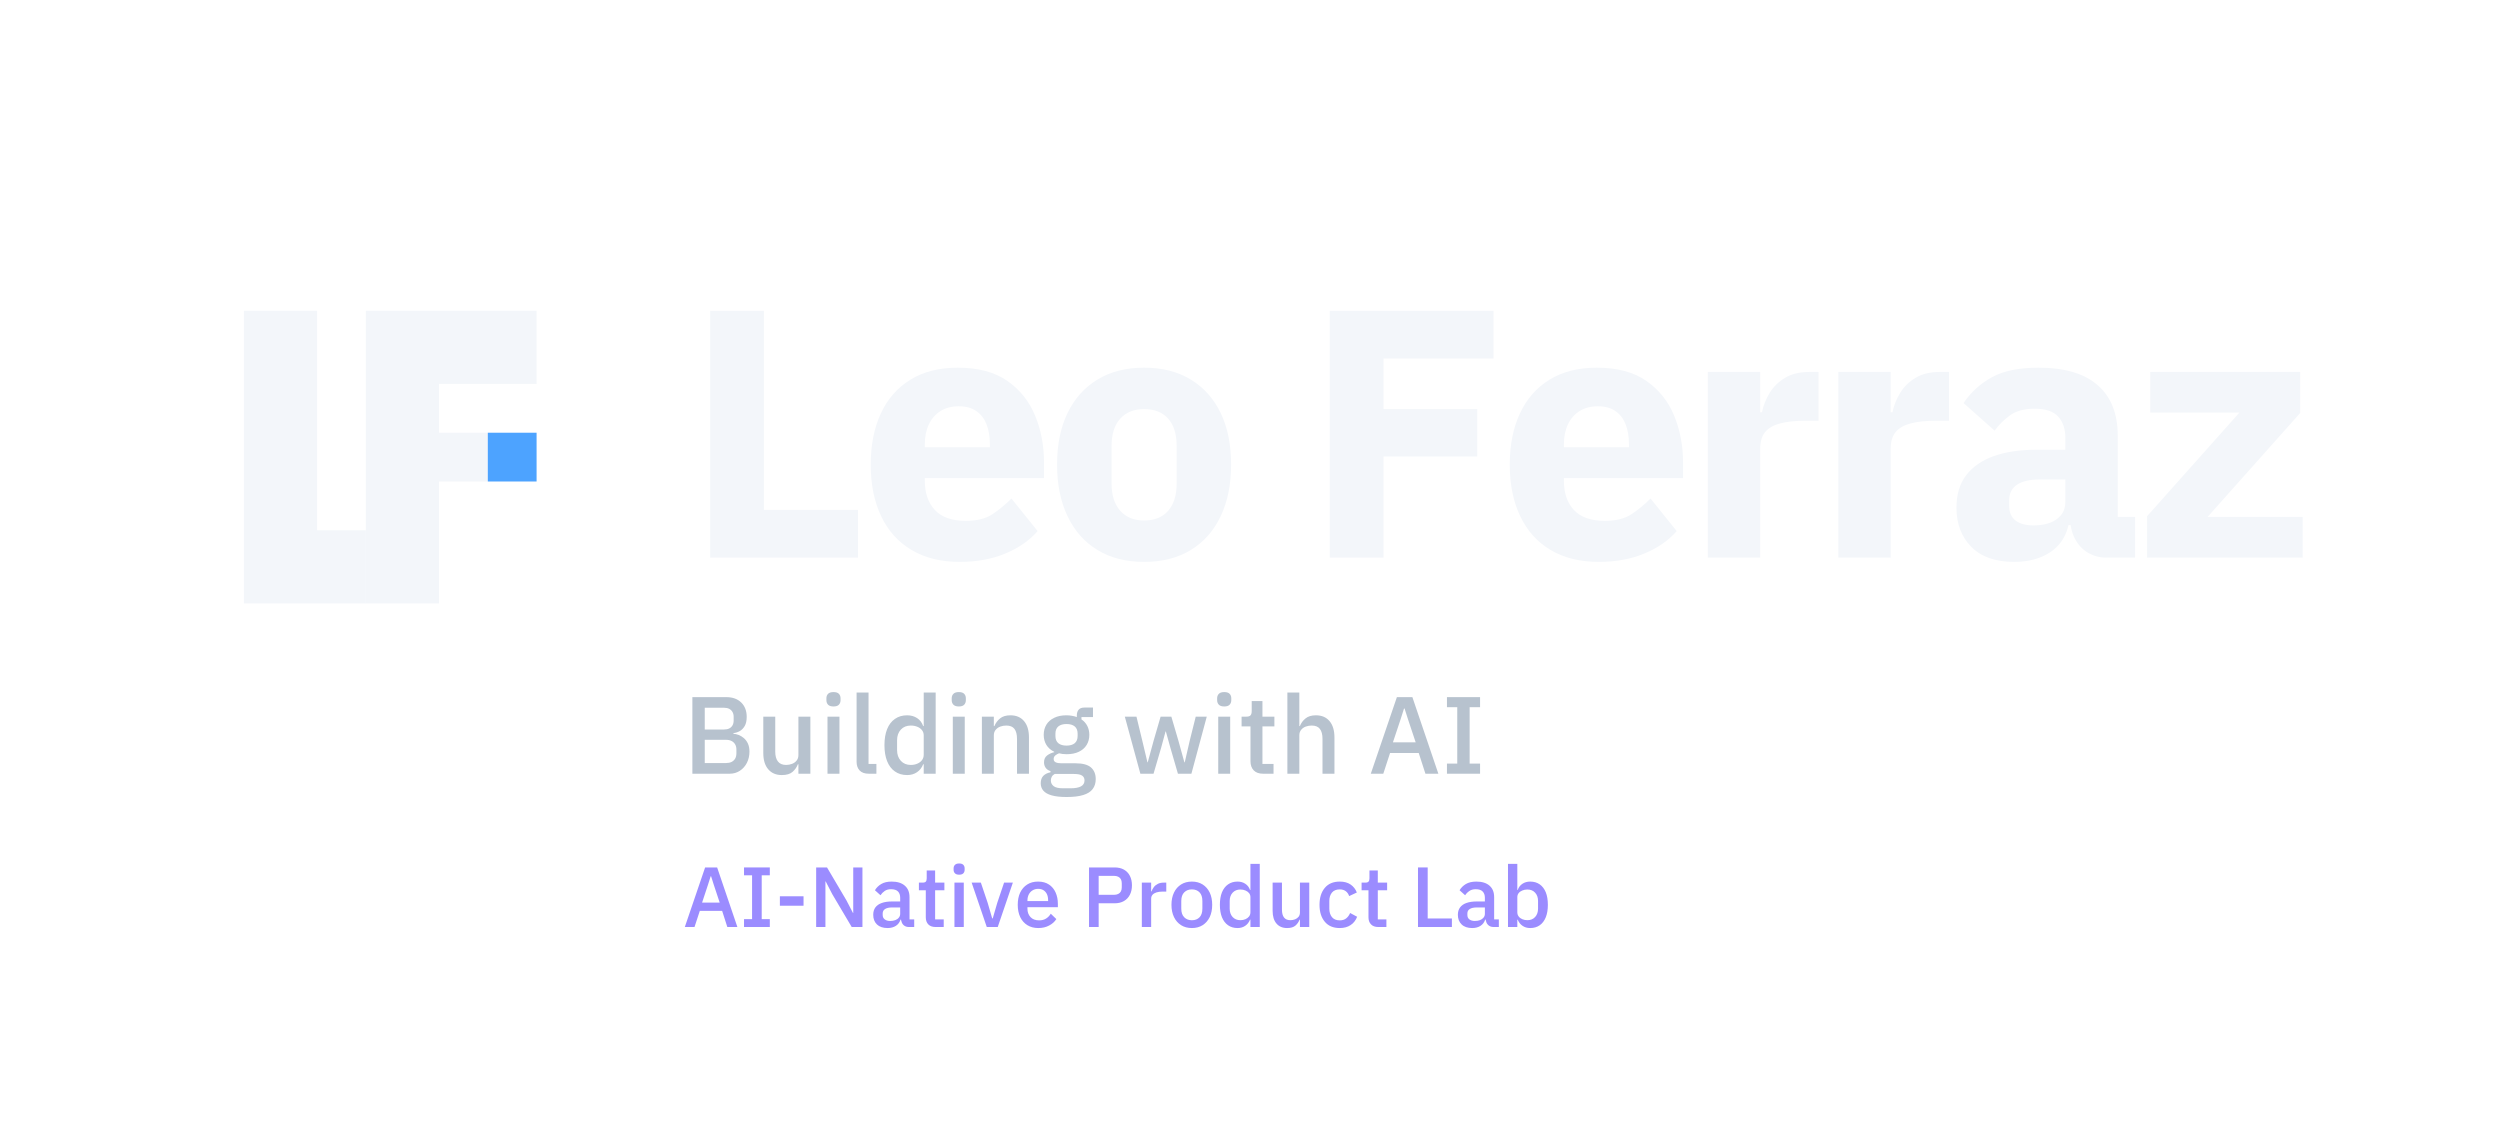
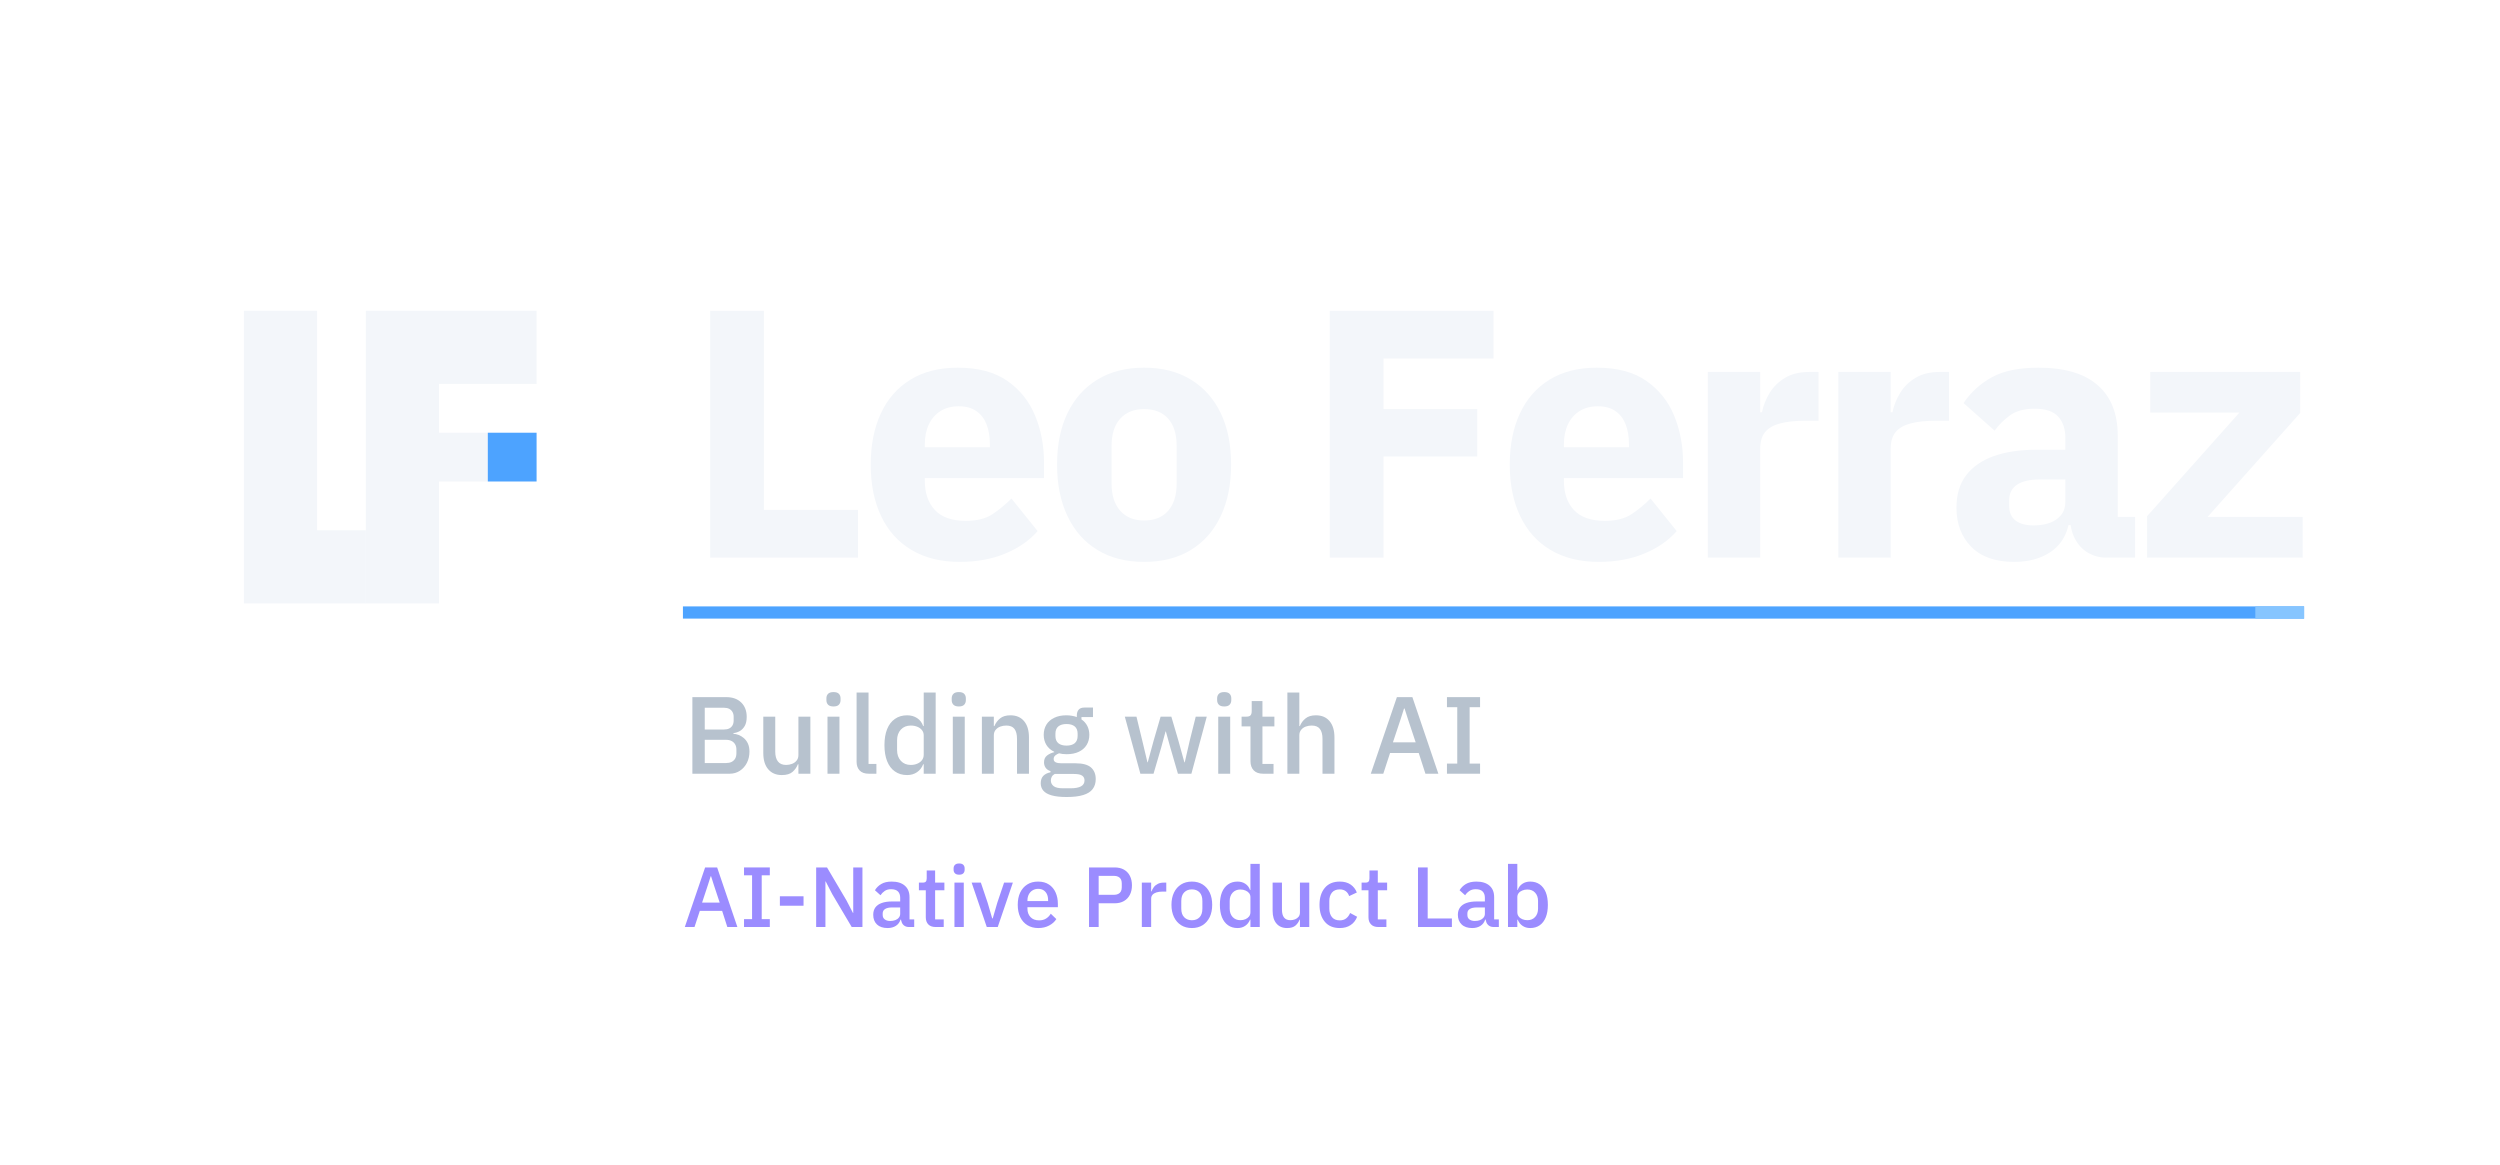
- <svg xmlns="http://www.w3.org/2000/svg" viewBox="0 0 410 187" width="410" height="187" role="img" aria-labelledby="title">
+ <svg xmlns="http://www.w3.org/2000/svg" viewBox="0 0 410 191" width="410" height="191" role="img" aria-labelledby="title">
  <g data-mark="constructed-lf" transform="translate(32 42.966) scale(1)">
    <path d="M8 8H20V44H28V56H8Z" fill="#F3F6FA" />
    <path d="M28 8H56V20H40V28H48V36H40V56H28Z" fill="#F3F6FA" />
    <rect x="48" y="28" width="8" height="8" fill="#4DA3FF" />
  </g>
  <path d="M140.71 91.45L116.47 91.45L116.47 50.97L125.28 50.97L125.28 83.62L140.71 83.62Z" fill="#F3F6FA" />
  <path d="M157.41 92.15Q152.77 92.15 149.5 90.2Q146.22 88.26 144.51 84.66Q142.8 81.07 142.8 76.2Q142.8 71.38 144.45 67.82Q146.1 64.25 149.29 62.28Q152.48 60.3 157.07 60.3Q162.11 60.3 165.22 62.48Q168.32 64.65 169.77 68.19Q171.22 71.73 171.22 75.85L171.22 78.4L151.67 78.4L151.67 78.86Q151.67 81.88 153.33 83.65Q154.98 85.42 158.4 85.42Q161.13 85.42 162.78 84.32Q164.43 83.21 165.88 81.76L170.17 87.1Q168.14 89.42 164.87 90.78Q161.59 92.15 157.41 92.15ZM157.24 66.63Q155.5 66.63 154.25 67.41Q153.01 68.19 152.34 69.58Q151.67 70.98 151.67 72.89L151.67 73.35L162.34 73.35L162.34 72.83Q162.34 70.98 161.79 69.58Q161.24 68.19 160.11 67.41Q158.98 66.63 157.24 66.63Z" fill="#F3F6FA" />
  <path d="M187.63 92.15Q183.17 92.15 179.98 90.2Q176.79 88.26 175.08 84.66Q173.36 81.07 173.36 76.2Q173.36 71.27 175.08 67.73Q176.79 64.19 179.98 62.25Q183.17 60.3 187.63 60.3Q192.1 60.3 195.29 62.25Q198.48 64.19 200.19 67.73Q201.9 71.27 201.9 76.2Q201.9 81.07 200.19 84.66Q198.48 88.26 195.29 90.2Q192.1 92.15 187.63 92.15ZM187.63 85.36Q190.18 85.36 191.58 83.77Q192.97 82.17 192.97 79.33L192.97 73.12Q192.97 70.22 191.58 68.66Q190.18 67.09 187.63 67.09Q185.14 67.09 183.72 68.66Q182.3 70.22 182.3 73.12L182.3 79.33Q182.3 82.17 183.72 83.77Q185.14 85.36 187.63 85.36Z" fill="#F3F6FA" />
  <path d="M226.9 91.45L218.08 91.45L218.08 50.97L244.94 50.97L244.94 58.8L226.9 58.8L226.9 67.09L242.27 67.09L242.27 74.86L226.9 74.86Z" fill="#F3F6FA" />
  <path d="M262.22 92.15Q257.58 92.15 254.3 90.2Q251.03 88.26 249.32 84.66Q247.6 81.07 247.6 76.2Q247.6 71.38 249.26 67.82Q250.91 64.25 254.1 62.28Q257.29 60.3 261.87 60.3Q266.92 60.3 270.02 62.48Q273.12 64.65 274.57 68.19Q276.02 71.73 276.02 75.85L276.02 78.4L256.48 78.4L256.48 78.86Q256.48 81.88 258.13 83.65Q259.78 85.42 263.21 85.42Q265.93 85.42 267.58 84.32Q269.24 83.21 270.69 81.76L274.98 87.1Q272.95 89.42 269.67 90.78Q266.4 92.15 262.22 92.15ZM262.05 66.63Q260.31 66.63 259.06 67.41Q257.81 68.19 257.15 69.58Q256.48 70.98 256.48 72.89L256.48 73.35L267.15 73.35L267.15 72.83Q267.15 70.98 266.6 69.58Q266.05 68.19 264.92 67.41Q263.79 66.63 262.05 66.63Z" fill="#F3F6FA" />
  <path d="M288.67 91.45L280.08 91.45L280.08 61L288.67 61L288.67 67.61L288.96 67.61Q289.31 65.93 290.23 64.42Q291.16 62.91 292.76 61.96Q294.35 61 296.73 61L298.24 61L298.24 69L296.09 69Q293.6 69 291.95 69.44Q290.29 69.87 289.48 70.86Q288.67 71.85 288.67 73.64Z" fill="#F3F6FA" />
  <path d="M310.07 91.45L301.49 91.45L301.49 61L310.07 61L310.07 67.61L310.36 67.61Q310.71 65.93 311.64 64.42Q312.56 62.91 314.16 61.96Q315.75 61 318.13 61L319.64 61L319.64 69L317.49 69Q315 69 313.35 69.44Q311.69 69.87 310.88 70.86Q310.07 71.85 310.07 73.64Z" fill="#F3F6FA" />
  <path d="M350.15 91.45L345.39 91.45Q343.83 91.45 342.46 90.67Q341.1 89.88 340.29 88.35Q339.48 86.81 339.48 84.66L339.48 83.91L341.33 86.11L339.24 86.11Q338.55 89.07 336.17 90.61Q333.79 92.15 330.31 92.15Q325.73 92.15 323.29 89.68Q320.86 87.22 320.86 83.27Q320.86 80.02 322.45 77.94Q324.05 75.85 326.98 74.8Q329.91 73.76 333.91 73.76L338.72 73.76L338.72 71.85Q338.72 69.64 337.56 68.34Q336.4 67.03 333.68 67.03Q331.12 67.03 329.62 68.13Q328.11 69.24 327.12 70.63L322.02 66.1Q323.87 63.38 326.72 61.84Q329.56 60.3 334.31 60.3Q340.75 60.3 344.03 63.18Q347.31 66.05 347.31 71.44L347.31 84.78L350.15 84.78ZM338.72 78.63L334.55 78.63Q332.05 78.63 330.78 79.5Q329.5 80.37 329.5 82.05L329.5 82.92Q329.5 84.55 330.54 85.36Q331.59 86.17 333.5 86.17Q334.95 86.17 336.11 85.77Q337.27 85.36 338 84.49Q338.72 83.62 338.72 82.23Z" fill="#F3F6FA" />
  <path d="M377.64 91.45L352.12 91.45L352.12 84.66L367.26 67.67L352.64 67.67L352.64 61L377.23 61L377.23 67.73L362.04 84.78L377.64 84.78Z" fill="#F3F6FA" />
  <path d="M113.55 126.89L113.55 114.33L119.11 114.33Q120.66 114.33 121.56 115.21Q122.46 116.09 122.46 117.57Q122.46 118.5 122.13 119.07Q121.79 119.64 121.3 119.91Q120.8 120.18 120.28 120.23L120.28 120.34Q120.68 120.36 121.13 120.53Q121.58 120.7 121.98 121.04Q122.39 121.38 122.65 121.93Q122.91 122.48 122.91 123.27Q122.91 124.28 122.49 125.11Q122.06 125.94 121.33 126.41Q120.6 126.89 119.67 126.89ZM115.58 121.33L115.58 125.14L119.07 125.14Q119.6 125.14 119.97 124.96Q120.35 124.77 120.56 124.42Q120.77 124.06 120.77 123.54L120.77 122.93Q120.77 122.43 120.56 122.07Q120.35 121.71 119.97 121.52Q119.6 121.33 119.07 121.33ZM115.58 116.07L115.58 119.64L118.73 119.64Q119.24 119.64 119.59 119.47Q119.94 119.29 120.13 118.96Q120.32 118.63 120.32 118.14L120.32 117.57Q120.32 117.1 120.13 116.77Q119.94 116.43 119.59 116.25Q119.24 116.07 118.73 116.07Z" fill="#B7C2CE" />
  <path d="M130.94 126.89L130.94 125.34L130.85 125.34Q130.59 126.04 129.99 126.58Q129.39 127.11 128.22 127.11Q126.8 127.11 125.99 126.16Q125.18 125.22 125.18 123.49L125.18 117.53L127.14 117.53L127.14 123.24Q127.14 124.32 127.58 124.88Q128.02 125.45 128.92 125.45Q129.44 125.45 129.9 125.27Q130.36 125.09 130.65 124.73Q130.94 124.37 130.94 123.83L130.94 117.53L132.9 117.53L132.9 126.89Z" fill="#B7C2CE" />
  <path d="M136.7 115.86Q136.08 115.86 135.8 115.57Q135.53 115.28 135.53 114.83L135.53 114.52Q135.53 114.07 135.8 113.79Q136.08 113.5 136.7 113.5Q137.31 113.5 137.58 113.79Q137.85 114.07 137.85 114.52L137.85 114.83Q137.85 115.28 137.58 115.57Q137.31 115.86 136.7 115.86ZM135.71 126.89L135.71 117.53L137.67 117.53L137.67 126.89Z" fill="#B7C2CE" />
  <path d="M143.73 126.89L142.49 126.89Q141.48 126.89 140.98 126.36Q140.48 125.83 140.48 124.93L140.48 113.57L142.44 113.57L142.44 125.29L143.73 125.29Z" fill="#B7C2CE" />
  <path d="M151.49 126.89L151.49 125.34L151.4 125.34Q151.08 126.17 150.39 126.64Q149.71 127.11 148.77 127.11Q147.6 127.11 146.77 126.52Q145.93 125.94 145.49 124.84Q145.05 123.74 145.05 122.21Q145.05 120.66 145.49 119.57Q145.93 118.48 146.77 117.9Q147.6 117.31 148.77 117.31Q149.71 117.31 150.41 117.77Q151.11 118.23 151.4 119.08L151.49 119.08L151.49 113.57L153.45 113.57L153.45 126.89ZM149.37 125.45Q149.96 125.45 150.44 125.24Q150.92 125.04 151.2 124.67Q151.49 124.3 151.49 123.76L151.49 120.59Q151.49 120.1 151.2 119.74Q150.92 119.38 150.44 119.19Q149.96 118.99 149.37 118.99Q148.36 118.99 147.74 119.65Q147.12 120.32 147.12 121.4L147.12 123.02Q147.12 124.1 147.74 124.78Q148.36 125.45 149.37 125.45Z" fill="#B7C2CE" />
  <path d="M157.25 115.86Q156.64 115.86 156.36 115.57Q156.08 115.28 156.08 114.83L156.08 114.52Q156.08 114.07 156.36 113.79Q156.64 113.5 157.25 113.5Q157.86 113.5 158.13 113.79Q158.4 114.07 158.4 114.52L158.4 114.83Q158.4 115.28 158.13 115.57Q157.86 115.86 157.25 115.86ZM156.26 126.89L156.26 117.53L158.22 117.53L158.22 126.89Z" fill="#B7C2CE" />
  <path d="M162.99 126.89L161.03 126.89L161.03 117.53L162.99 117.53L162.99 119.08L163.08 119.08Q163.39 118.32 164.01 117.82Q164.63 117.31 165.71 117.31Q167.15 117.31 167.95 118.27Q168.75 119.22 168.75 120.95L168.75 126.89L166.79 126.89L166.79 121.18Q166.79 120.09 166.37 119.54Q165.95 118.99 165.03 118.99Q164.51 118.99 164.05 119.16Q163.59 119.33 163.29 119.69Q162.99 120.05 162.99 120.59Z" fill="#B7C2CE" />
  <path d="M179.7 127.77Q179.7 128.74 179.2 129.4Q178.71 130.06 177.66 130.38Q176.62 130.71 174.93 130.71Q173.42 130.71 172.47 130.44Q171.53 130.17 171.1 129.66Q170.68 129.16 170.68 128.46Q170.68 127.68 171.1 127.24Q171.53 126.8 172.28 126.66L172.28 126.46Q171.76 126.3 171.49 125.92Q171.22 125.54 171.22 125.02Q171.22 124.3 171.71 123.91Q172.21 123.52 172.89 123.36L172.89 123.29Q172.05 122.89 171.61 122.17Q171.17 121.45 171.17 120.52Q171.17 119.56 171.61 118.84Q172.05 118.12 172.89 117.72Q173.72 117.31 174.89 117.31Q175.38 117.31 175.8 117.39Q176.22 117.46 176.6 117.6L176.6 117.35Q176.6 116.72 176.91 116.38Q177.21 116.04 177.83 116.04L179.25 116.04L179.25 117.6L177.36 117.6L177.36 117.98Q177.99 118.41 178.32 119.06Q178.65 119.71 178.65 120.52Q178.65 121.45 178.21 122.17Q177.77 122.89 176.93 123.29Q176.1 123.69 174.91 123.69Q174.57 123.69 174.25 123.65Q173.94 123.61 173.69 123.54Q173.34 123.67 173.07 123.89Q172.8 124.12 172.8 124.48Q172.8 124.86 173.14 125.02Q173.47 125.18 174.1 125.18L176.4 125.18Q178.13 125.18 178.92 125.86Q179.7 126.55 179.7 127.77ZM177.86 127.99Q177.86 127.48 177.48 127.21Q177.09 126.93 176.13 126.93L172.97 126.93Q172.64 127.11 172.49 127.39Q172.34 127.66 172.34 128.01Q172.34 128.56 172.79 128.92Q173.24 129.28 174.33 129.28L175.56 129.28Q176.71 129.28 177.29 128.96Q177.86 128.64 177.86 127.99ZM174.91 122.28Q175.77 122.28 176.25 121.89Q176.73 121.49 176.73 120.7L176.73 120.32Q176.73 119.53 176.25 119.13Q175.77 118.74 174.91 118.74Q174.05 118.74 173.57 119.13Q173.09 119.53 173.09 120.32L173.09 120.7Q173.09 121.49 173.57 121.89Q174.05 122.28 174.91 122.28Z" fill="#B7C2CE" />
  <path d="M187.02 126.89L184.47 117.53L186.38 117.53L187.33 121.45L188.18 125.02L188.23 125.02L189.2 121.45L190.34 117.53L192.1 117.53L193.25 121.45L194.24 125.02L194.3 125.02L195.12 121.45L196.1 117.53L197.91 117.53L195.39 126.89L193.18 126.89L191.94 122.62L191.2 119.96L191.15 119.96L190.43 122.62L189.18 126.89Z" fill="#B7C2CE" />
  <path d="M200.78 115.86Q200.16 115.86 199.89 115.57Q199.61 115.28 199.61 114.83L199.61 114.52Q199.61 114.07 199.89 113.79Q200.16 113.5 200.78 113.5Q201.39 113.5 201.66 113.79Q201.93 114.07 201.93 114.52L201.93 114.83Q201.93 115.28 201.66 115.57Q201.39 115.86 200.78 115.86ZM199.79 126.89L199.79 117.53L201.75 117.53L201.75 126.89Z" fill="#B7C2CE" />
  <path d="M208.86 126.89L207.15 126.89Q206.14 126.89 205.61 126.34Q205.08 125.79 205.08 124.84L205.08 119.13L203.62 119.13L203.62 117.53L204.41 117.53Q204.9 117.53 205.09 117.31Q205.28 117.1 205.28 116.61L205.28 114.97L207.04 114.97L207.04 117.53L209 117.53L209 119.13L207.04 119.13L207.04 125.29L208.86 125.29Z" fill="#B7C2CE" />
  <path d="M211.13 126.89L211.13 113.57L213.09 113.57L213.09 119.08L213.18 119.08Q213.48 118.32 214.11 117.82Q214.73 117.31 215.81 117.31Q217.25 117.31 218.05 118.27Q218.85 119.22 218.85 120.95L218.85 126.89L216.89 126.89L216.89 121.18Q216.89 120.09 216.46 119.54Q216.04 118.99 215.12 118.99Q214.6 118.99 214.14 119.16Q213.68 119.33 213.39 119.69Q213.09 120.05 213.09 120.59L213.09 126.89Z" fill="#B7C2CE" />
  <path d="M235.89 126.89L233.77 126.89L232.67 123.49L227.97 123.49L226.86 126.89L224.81 126.89L229.09 114.33L231.63 114.33ZM232.17 121.74L230.93 118.02L230.35 116.2L230.26 116.2L229.68 118.02L228.44 121.74Z" fill="#B7C2CE" />
  <path d="M242.73 126.89L237.3 126.89L237.3 125.23L238.99 125.23L238.99 115.98L237.3 115.98L237.3 114.33L242.73 114.33L242.73 115.98L241.02 115.98L241.02 125.23L242.73 125.23Z" fill="#B7C2CE" />
  <path d="M120.93 152.03L119.28 152.03L118.43 149.38L114.77 149.38L113.9 152.03L112.31 152.03L115.64 142.26L117.61 142.26ZM118.03 148.03L117.07 145.13L116.62 143.71L116.55 143.71L116.1 145.13L115.14 148.03Z" fill="#9B8CFF" />
  <path d="M126.25 152.03L122.02 152.03L122.02 150.74L123.34 150.74L123.34 143.55L122.02 143.55L122.02 142.26L126.25 142.26L126.25 143.55L124.92 143.55L124.92 150.74L126.25 150.74Z" fill="#9B8CFF" />
  <path d="M131.78 148.54L127.9 148.54L127.9 146.99L131.78 146.99Z" fill="#9B8CFF" />
  <path d="M139.68 152.03L136.49 146.64L135.41 144.55L135.37 144.55L135.37 146.68L135.37 152.03L133.85 152.03L133.85 142.26L135.63 142.26L138.81 147.65L139.89 149.73L139.93 149.73L139.93 147.61L139.93 142.26L141.44 142.26L141.44 152.03Z" fill="#9B8CFF" />
  <path d="M149.93 152.03L149.07 152.03Q148.65 152.03 148.35 151.84Q148.05 151.65 147.9 151.3Q147.74 150.95 147.74 150.48L147.74 150.35L148.18 150.81L147.69 150.81Q147.48 151.48 146.92 151.84Q146.36 152.2 145.56 152.2Q144.44 152.2 143.82 151.61Q143.21 151.02 143.21 150.03Q143.21 149.3 143.56 148.82Q143.92 148.33 144.61 148.09Q145.29 147.84 146.31 147.84L147.63 147.84L147.63 147.23Q147.63 146.57 147.27 146.2Q146.9 145.83 146.13 145.83Q145.5 145.83 145.09 146.12Q144.68 146.4 144.4 146.82L143.49 146Q143.85 145.38 144.52 144.98Q145.18 144.58 146.23 144.58Q147.63 144.58 148.39 145.25Q149.16 145.91 149.16 147.13L149.16 150.78L149.93 150.78ZM147.63 148.82L146.34 148.82Q145.54 148.82 145.15 149.08Q144.76 149.33 144.76 149.8L144.76 150.06Q144.76 150.53 145.1 150.78Q145.43 151.04 145.99 151.04Q146.47 151.04 146.83 150.9Q147.2 150.76 147.41 150.49Q147.63 150.22 147.63 149.87Z" fill="#9B8CFF" />
  <path d="M154.77 152.03L153.44 152.03Q152.66 152.03 152.24 151.6Q151.83 151.18 151.83 150.43L151.83 146L150.7 146L150.7 144.75L151.31 144.75Q151.69 144.75 151.84 144.58Q151.98 144.41 151.98 144.04L151.98 142.76L153.36 142.76L153.36 144.75L154.88 144.75L154.88 146L153.36 146L153.36 150.78L154.77 150.78Z" fill="#9B8CFF" />
  <path d="M157.3 143.45Q156.83 143.45 156.61 143.22Q156.39 143 156.39 142.65L156.39 142.41Q156.39 142.06 156.61 141.84Q156.83 141.61 157.3 141.61Q157.78 141.61 157.99 141.84Q158.2 142.06 158.2 142.41L158.2 142.65Q158.2 143 157.99 143.22Q157.78 143.45 157.3 143.45ZM156.53 152.03L156.53 144.75L158.06 144.75L158.06 152.03Z" fill="#9B8CFF" />
  <path d="M163.63 152.03L161.83 152.03L159.35 144.75L160.86 144.75L161.98 148.07L162.72 150.62L162.81 150.62L163.55 148.07L164.67 144.75L166.11 144.75Z" fill="#9B8CFF" />
  <path d="M170.28 152.2Q169.25 152.2 168.49 151.73Q167.73 151.26 167.32 150.41Q166.91 149.55 166.91 148.39Q166.91 147.23 167.31 146.38Q167.72 145.53 168.46 145.06Q169.2 144.58 170.24 144.58Q171.32 144.58 172.04 145.07Q172.76 145.55 173.12 146.37Q173.49 147.2 173.49 148.21L173.49 148.78L168.5 148.78L168.5 149.02Q168.5 149.86 169 150.4Q169.5 150.94 170.42 150.94Q171.09 150.94 171.56 150.64Q172.02 150.35 172.33 149.85L173.24 150.73Q172.82 151.39 172.05 151.79Q171.29 152.2 170.28 152.2ZM170.27 145.77Q169.74 145.77 169.34 146.02Q168.94 146.26 168.72 146.69Q168.5 147.12 168.5 147.68L168.5 147.77L171.89 147.77L171.89 147.63Q171.89 147.07 171.7 146.65Q171.5 146.23 171.14 146Q170.77 145.77 170.27 145.77Z" fill="#9B8CFF" />
  <path d="M180.18 152.03L178.6 152.03L178.6 142.26L182.8 142.26Q183.69 142.26 184.33 142.62Q184.97 142.99 185.3 143.64Q185.64 144.3 185.64 145.2Q185.64 146.08 185.3 146.74Q184.97 147.4 184.33 147.77Q183.69 148.14 182.8 148.14L180.18 148.14ZM180.18 143.64L180.18 146.75L182.7 146.75Q183.09 146.75 183.38 146.61Q183.67 146.47 183.82 146.2Q183.97 145.93 183.97 145.53L183.97 144.86Q183.97 144.46 183.82 144.19Q183.67 143.92 183.38 143.78Q183.09 143.64 182.7 143.64Z" fill="#9B8CFF" />
  <path d="M188.79 152.03L187.26 152.03L187.26 144.75L188.79 144.75L188.79 146.19L188.86 146.19Q188.97 145.83 189.22 145.5Q189.46 145.17 189.87 144.96Q190.27 144.75 190.86 144.75L191.27 144.75L191.27 146.22L190.67 146.22Q190.06 146.22 189.64 146.36Q189.22 146.5 189.01 146.75Q188.79 147 188.79 147.38Z" fill="#9B8CFF" />
  <path d="M195.47 152.2Q194.45 152.2 193.7 151.73Q192.95 151.26 192.54 150.41Q192.12 149.55 192.12 148.39Q192.12 147.23 192.54 146.37Q192.95 145.52 193.7 145.05Q194.45 144.58 195.47 144.58Q196.48 144.58 197.23 145.05Q197.97 145.52 198.39 146.37Q198.8 147.23 198.8 148.39Q198.8 149.55 198.39 150.41Q197.97 151.26 197.23 151.73Q196.48 152.2 195.47 152.2ZM195.47 150.92Q196.25 150.92 196.72 150.44Q197.19 149.96 197.19 149.01L197.19 147.77Q197.19 146.82 196.72 146.34Q196.25 145.86 195.47 145.86Q194.7 145.86 194.22 146.34Q193.73 146.82 193.73 147.77L193.73 149.01Q193.73 149.96 194.22 150.44Q194.7 150.92 195.47 150.92Z" fill="#9B8CFF" />
  <path d="M205.07 152.03L205.07 150.83L205 150.83Q204.75 151.47 204.22 151.83Q203.69 152.2 202.96 152.2Q202.05 152.2 201.4 151.74Q200.75 151.29 200.4 150.43Q200.06 149.58 200.06 148.39Q200.06 147.19 200.4 146.34Q200.75 145.49 201.4 145.04Q202.05 144.58 202.96 144.58Q203.69 144.58 204.23 144.94Q204.78 145.3 205 145.95L205.07 145.95L205.07 141.67L206.6 141.67L206.6 152.03ZM203.42 150.91Q203.88 150.91 204.25 150.75Q204.62 150.59 204.85 150.3Q205.07 150.01 205.07 149.59L205.07 147.13Q205.07 146.75 204.85 146.47Q204.62 146.19 204.25 146.04Q203.88 145.88 203.42 145.88Q202.64 145.88 202.15 146.4Q201.67 146.92 201.67 147.76L201.67 149.02Q201.67 149.86 202.15 150.39Q202.64 150.91 203.42 150.91Z" fill="#9B8CFF" />
  <path d="M213.19 152.03L213.19 150.83L213.12 150.83Q212.93 151.37 212.46 151.79Q211.99 152.2 211.08 152.2Q209.97 152.2 209.34 151.46Q208.71 150.73 208.71 149.38L208.71 144.75L210.24 144.75L210.24 149.19Q210.24 150.03 210.58 150.47Q210.92 150.91 211.62 150.91Q212.03 150.91 212.39 150.77Q212.74 150.63 212.97 150.35Q213.19 150.07 213.19 149.65L213.19 144.75L214.72 144.75L214.72 152.03Z" fill="#9B8CFF" />
  <path d="M219.72 152.2Q218.13 152.2 217.27 151.17Q216.4 150.14 216.4 148.39Q216.4 146.64 217.27 145.61Q218.13 144.58 219.72 144.58Q220.81 144.58 221.51 145.07Q222.21 145.56 222.52 146.37L221.26 146.96Q221.1 146.46 220.71 146.16Q220.32 145.86 219.72 145.86Q218.88 145.86 218.44 146.38Q218.01 146.91 218.01 147.75L218.01 149.03Q218.01 149.87 218.44 150.41Q218.88 150.94 219.72 150.94Q220.37 150.94 220.78 150.61Q221.19 150.28 221.42 149.73L222.57 150.35Q222.22 151.25 221.49 151.72Q220.77 152.2 219.72 152.2Z" fill="#9B8CFF" />
  <path d="M227.37 152.03L226.04 152.03Q225.26 152.03 224.85 151.6Q224.43 151.18 224.43 150.43L224.43 146L223.3 146L223.3 144.75L223.92 144.75Q224.29 144.75 224.44 144.58Q224.59 144.41 224.59 144.04L224.59 142.76L225.96 142.76L225.96 144.75L227.49 144.75L227.49 146L225.96 146L225.96 150.78L227.37 150.78Z" fill="#9B8CFF" />
  <path d="M238.11 152.03L232.55 152.03L232.55 142.26L234.14 142.26L234.14 150.63L238.11 150.63Z" fill="#9B8CFF" />
  <path d="M245.81 152.03L244.96 152.03Q244.54 152.03 244.24 151.84Q243.94 151.65 243.78 151.3Q243.63 150.95 243.63 150.48L243.63 150.35L244.06 150.81L243.57 150.81Q243.36 151.48 242.8 151.84Q242.24 152.2 241.44 152.2Q240.32 152.2 239.71 151.61Q239.09 151.02 239.09 150.03Q239.09 149.3 239.45 148.82Q239.81 148.33 240.49 148.09Q241.18 147.84 242.2 147.84L243.52 147.84L243.52 147.23Q243.52 146.57 243.15 146.2Q242.79 145.83 242.02 145.83Q241.39 145.83 240.98 146.12Q240.56 146.4 240.28 146.82L239.37 146Q239.74 145.38 240.4 144.98Q241.07 144.58 242.12 144.58Q243.52 144.58 244.28 145.25Q245.04 145.91 245.04 147.13L245.04 150.78L245.81 150.78ZM243.52 148.82L242.23 148.82Q241.43 148.82 241.04 149.08Q240.65 149.33 240.65 149.8L240.65 150.06Q240.65 150.53 240.98 150.78Q241.32 151.04 241.88 151.04Q242.35 151.04 242.72 150.9Q243.08 150.76 243.3 150.49Q243.52 150.22 243.52 149.87Z" fill="#9B8CFF" />
  <path d="M247.31 152.03L247.31 141.67L248.84 141.67L248.84 145.95L248.91 145.95Q249.13 145.3 249.68 144.94Q250.22 144.58 250.95 144.58Q251.87 144.58 252.52 145.04Q253.16 145.49 253.51 146.34Q253.85 147.19 253.85 148.39Q253.85 149.58 253.51 150.43Q253.16 151.29 252.52 151.74Q251.87 152.2 250.95 152.2Q250.22 152.2 249.69 151.83Q249.16 151.47 248.91 150.83L248.84 150.83L248.84 152.03ZM250.49 150.91Q251.29 150.91 251.76 150.39Q252.24 149.86 252.24 149.02L252.24 147.76Q252.24 146.92 251.76 146.4Q251.29 145.88 250.49 145.88Q250.03 145.88 249.66 146.04Q249.28 146.19 249.06 146.47Q248.84 146.75 248.84 147.13L248.84 149.59Q248.84 150.01 249.06 150.3Q249.28 150.59 249.66 150.75Q250.03 150.91 250.49 150.91Z" fill="#9B8CFF" />
+   <rect data-accent="underline-line" x="112" y="99.45" width="265.872" height="2" fill="#4DA3FF" />
+   <rect data-accent="underline-terminal" x="369.872" y="99.45" width="8" height="2" fill="#86C5FF" />
</svg>
